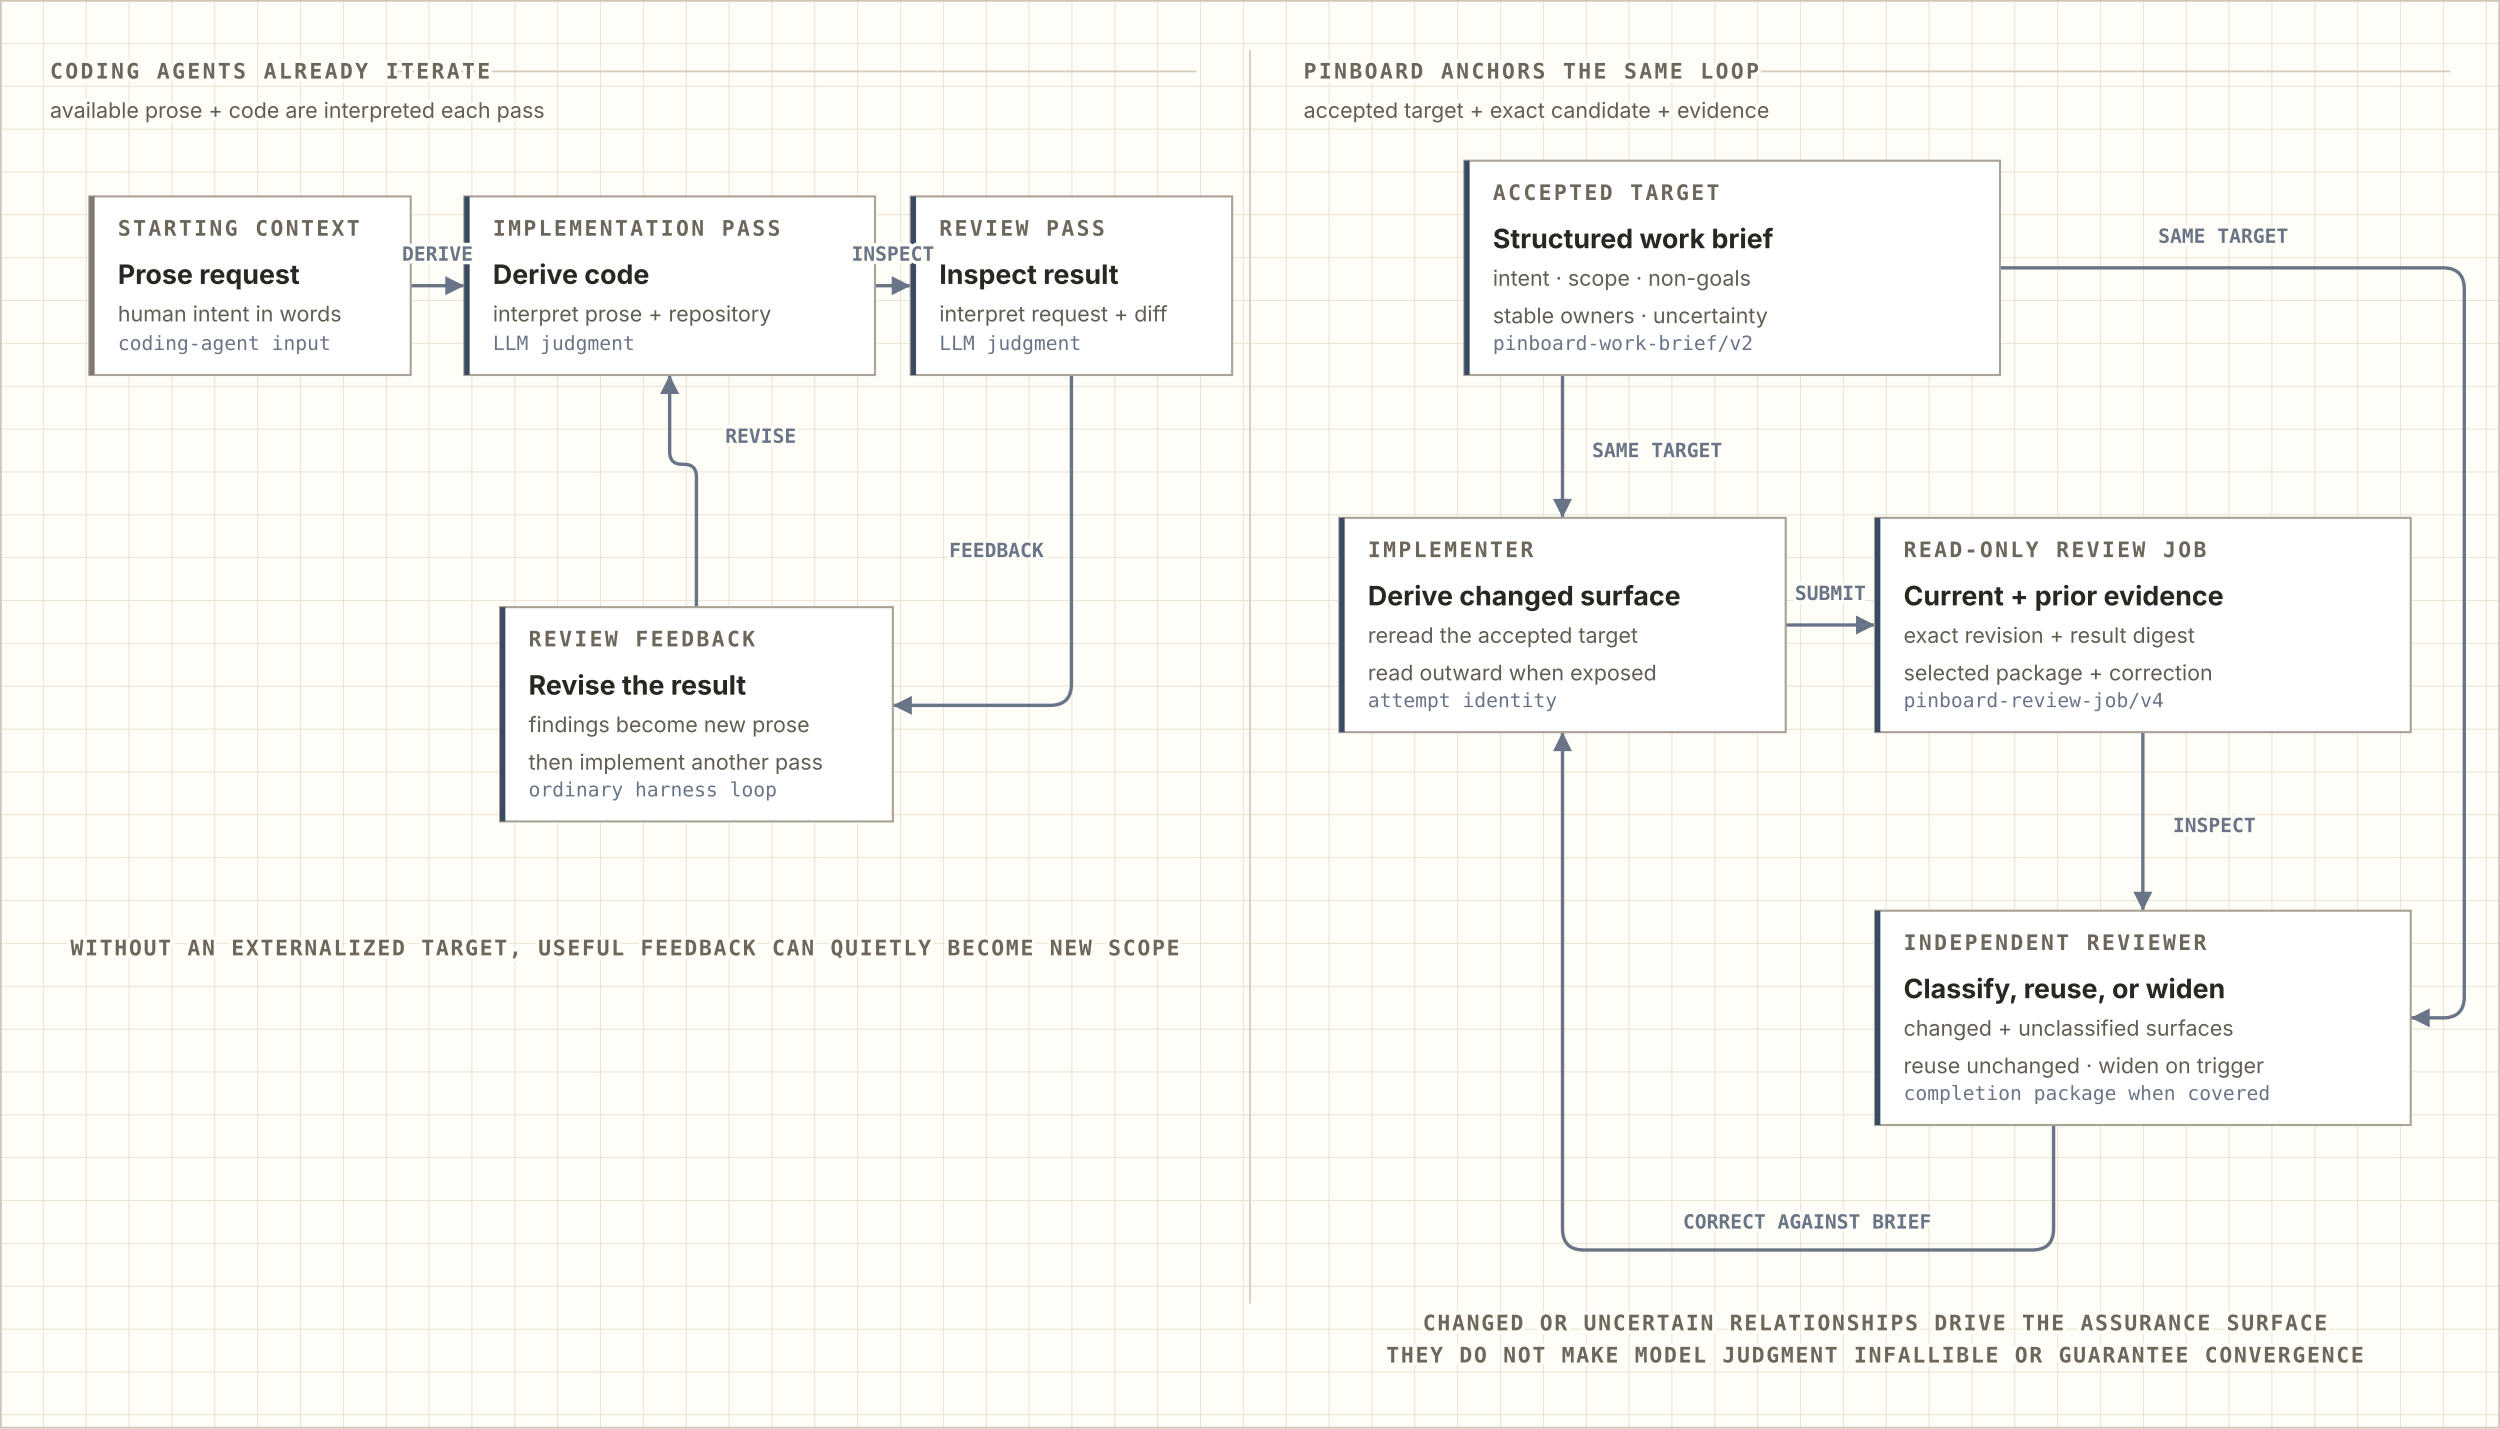
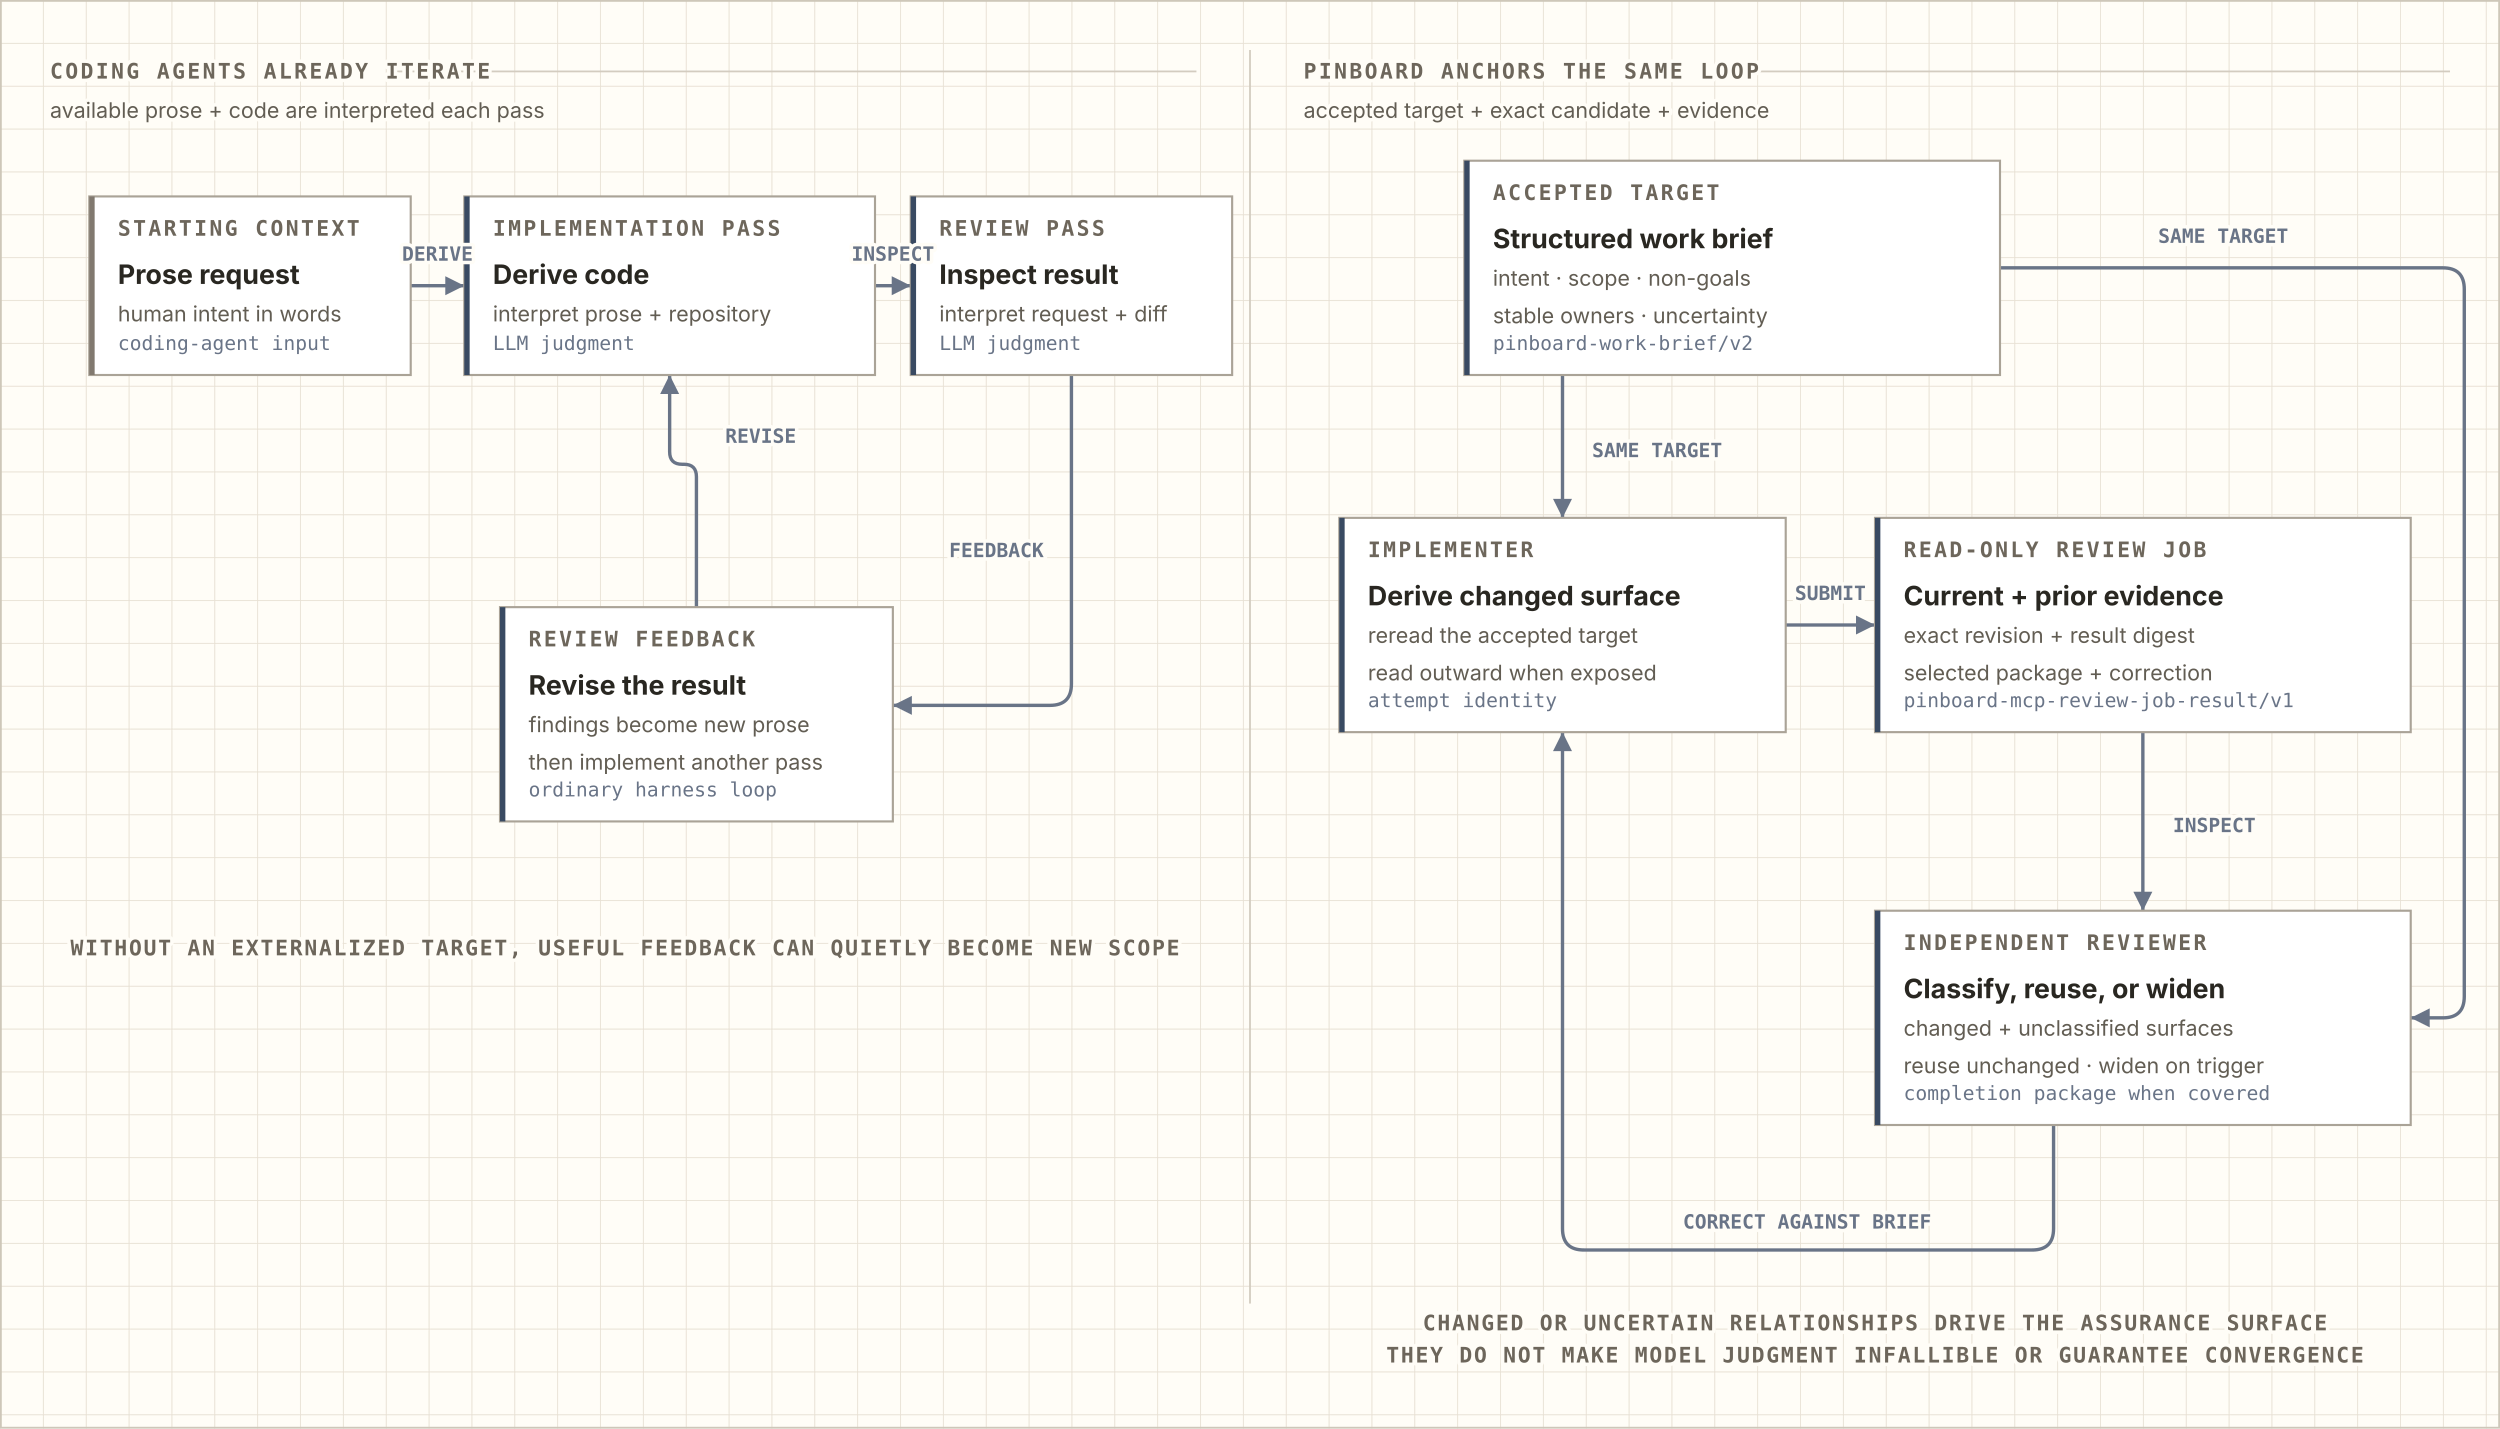
<svg xmlns="http://www.w3.org/2000/svg" role="img" aria-labelledby="title description" viewBox="0 0 1400 800">
  <defs>
    <pattern id="grid" width="24" height="24" patternUnits="userSpaceOnUse">
      <path d="M24 0H0V24" fill="none" stroke="#e8e1d5" stroke-width="1" />
    </pattern>
    <marker id="arrow" viewBox="0 0 10 10" refX="9" refY="5" markerWidth="7" markerHeight="7" orient="auto">
      <path d="M1 1L9 5L1 9Z" fill="#697487" />
    </marker>
    <style>
      text { font-family: ui-sans-serif, system-ui, -apple-system, BlinkMacSystemFont, "Segoe UI", sans-serif; fill: #292721; }
      .section-label, .box-label, .box-meta, .connector-label, .note-meta { font-family: ui-monospace, SFMono-Regular, Menlo, monospace; }
      .section-label, .box-label { font-size: 12px; font-weight: 700; letter-spacing: 0.11em; fill: #6d665b; }
      .section-subtitle { font-size: 12px; fill: #625d53; }
      .guide { stroke: #d3ccc0; stroke-width: 1; }
      .connector { fill: none; stroke: #697487; stroke-width: 1.9; stroke-linecap: round; }
      .connector-label { font-size: 11px; font-weight: 700; fill: #697487; }
      .box { fill: #fff; stroke: #aaa397; stroke-width: 1.2; }
      .box-title { font-size: 15px; font-weight: 700; }
      .box-body { font-size: 12px; fill: #625d53; }
      .box-meta { font-size: 11px; fill: #697487; }
      .note { fill: #625d53; }
      .note-meta { font-weight: 700; letter-spacing: 0.08em; fill: #6d665b; }
      .canvas-text { paint-order: stroke fill; stroke: #fffdf7; stroke-width: 4px; stroke-linejoin: round; }
    </style>
  </defs>
  <rect width="1400" height="800" fill="#fffdf7" />
  <rect width="1400" height="800" fill="url(#grid)" />
  <rect x="0.5" y="0.5" width="1399" height="799" fill="none" stroke="#cec7b9" />
  <line x1="220" y1="40" x2="670" y2="40" class="guide" />
  <line x1="980" y1="40" x2="1372" y2="40" class="guide" />
  <line x1="700" y1="28" x2="700" y2="730" class="guide" />
  <path d="M230 160L260 160" class="connector" marker-end="url(#arrow)" />
  <path d="M490 160L510 160" class="connector" marker-end="url(#arrow)" />
  <path d="M600 210L600 383Q600 395 588 395L500 395" class="connector" marker-end="url(#arrow)" />
  <path d="M390 340L390 267Q390 260 383 260L382 260Q375 260 375 253L375 210" class="connector" marker-end="url(#arrow)" />
  <path d="M875 210L875 290" class="connector" marker-end="url(#arrow)" />
  <path d="M1120 150L1368 150Q1380 150 1380 162L1380 558Q1380 570 1368 570L1350 570" class="connector" marker-end="url(#arrow)" />
  <path d="M1000 350L1050 350" class="connector" marker-end="url(#arrow)" />
  <path d="M1200 410L1200 510" class="connector" marker-end="url(#arrow)" />
  <path d="M1150 630L1150 688Q1150 700 1138 700L887 700Q875 700 875 688L875 410" class="connector" marker-end="url(#arrow)" />
  <rect x="50" y="110" width="180" height="100" class="box" />
  <rect x="50" y="110" width="3" height="100" fill="#81796f" />
  <rect x="260" y="110" width="230" height="100" class="box" />
  <rect x="260" y="110" width="3" height="100" fill="#394a62" />
  <rect x="510" y="110" width="180" height="100" class="box" />
  <rect x="510" y="110" width="3" height="100" fill="#394a62" />
  <rect x="280" y="340" width="220" height="120" class="box" />
  <rect x="280" y="340" width="3" height="120" fill="#394a62" />
  <rect x="820" y="90" width="300" height="120" class="box" />
  <rect x="820" y="90" width="3" height="120" fill="#394a62" />
  <rect x="750" y="290" width="250" height="120" class="box" />
  <rect x="750" y="290" width="3" height="120" fill="#394a62" />
  <rect x="1050" y="290" width="300" height="120" class="box" />
  <rect x="1050" y="290" width="3" height="120" fill="#394a62" />
  <rect x="1050" y="510" width="300" height="120" class="box" />
  <rect x="1050" y="510" width="3" height="120" fill="#394a62" />
  <text x="28" y="44" class="section-label canvas-text">CODING AGENTS ALREADY ITERATE</text>
  <text x="28" y="66" class="section-subtitle canvas-text">available prose + code are interpreted each pass</text>
  <text x="730" y="44" class="section-label canvas-text">PINBOARD ANCHORS THE SAME LOOP</text>
  <text x="730" y="66" class="section-subtitle canvas-text">accepted target + exact candidate + evidence</text>
  <text x="245" y="146" text-anchor="middle" class="connector-label canvas-text">DERIVE</text>
  <text x="500" y="146" text-anchor="middle" class="connector-label canvas-text">INSPECT</text>
  <text x="558" y="312" text-anchor="middle" class="connector-label canvas-text">FEEDBACK</text>
  <text x="426" y="248" text-anchor="middle" class="connector-label canvas-text">REVISE</text>
  <text x="928" y="256" text-anchor="middle" class="connector-label canvas-text">SAME TARGET</text>
  <text x="1245" y="136" text-anchor="middle" class="connector-label canvas-text">SAME TARGET</text>
  <text x="1025" y="336" text-anchor="middle" class="connector-label canvas-text">SUBMIT</text>
  <text x="1240" y="466" text-anchor="middle" class="connector-label canvas-text">INSPECT</text>
  <text x="1012" y="688" text-anchor="middle" class="connector-label canvas-text">CORRECT AGAINST BRIEF</text>
  <text x="66" y="132" class="box-label">STARTING CONTEXT</text>
  <text x="66" y="159" class="box-title">Prose request</text>
  <text x="66" y="180" class="box-body">human intent in words</text>
  <text x="66" y="196" class="box-meta">coding-agent input</text>
  <text x="276" y="132" class="box-label">IMPLEMENTATION PASS</text>
  <text x="276" y="159" class="box-title">Derive code</text>
  <text x="276" y="180" class="box-body">interpret prose + repository</text>
  <text x="276" y="196" class="box-meta">LLM judgment</text>
  <text x="526" y="132" class="box-label">REVIEW PASS</text>
  <text x="526" y="159" class="box-title">Inspect result</text>
  <text x="526" y="180" class="box-body">interpret request + diff</text>
  <text x="526" y="196" class="box-meta">LLM judgment</text>
  <text x="296" y="362" class="box-label">REVIEW FEEDBACK</text>
  <text x="296" y="389" class="box-title">Revise the result</text>
  <text x="296" y="410" class="box-body">findings become new prose</text>
  <text x="296" y="431" class="box-body">then implement another pass</text>
  <text x="296" y="446" class="box-meta">ordinary harness loop</text>
  <text x="836" y="112" class="box-label">ACCEPTED TARGET</text>
  <text x="836" y="139" class="box-title">Structured work brief</text>
  <text x="836" y="160" class="box-body">intent · scope · non-goals</text>
  <text x="836" y="181" class="box-body">stable owners · uncertainty</text>
  <text x="836" y="196" class="box-meta">pinboard-work-brief/v2</text>
  <text x="766" y="312" class="box-label">IMPLEMENTER</text>
  <text x="766" y="339" class="box-title">Derive changed surface</text>
  <text x="766" y="360" class="box-body">reread the accepted target</text>
  <text x="766" y="381" class="box-body">read outward when exposed</text>
  <text x="766" y="396" class="box-meta">attempt identity</text>
  <text x="1066" y="312" class="box-label">READ-ONLY REVIEW JOB</text>
  <text x="1066" y="339" class="box-title">Current + prior evidence</text>
  <text x="1066" y="360" class="box-body">exact revision + result digest</text>
  <text x="1066" y="381" class="box-body">selected package + correction</text>
-   <text x="1066" y="396" class="box-meta">pinboard-review-job/v4</text>
+   <text x="1066" y="396" class="box-meta">pinboard-mcp-review-job-result/v1</text>
  <text x="1066" y="532" class="box-label">INDEPENDENT REVIEWER</text>
  <text x="1066" y="559" class="box-title">Classify, reuse, or widen</text>
  <text x="1066" y="580" class="box-body">changed + unclassified surfaces</text>
  <text x="1066" y="601" class="box-body">reuse unchanged · widen on trigger</text>
  <text x="1066" y="616" class="box-meta">completion package when covered</text>
  <text x="350" y="535" text-anchor="middle" font-size="12" class="note-meta canvas-text">WITHOUT AN EXTERNALIZED TARGET, USEFUL FEEDBACK CAN QUIETLY BECOME NEW SCOPE</text>
  <text x="1050" y="745" text-anchor="middle" font-size="12" class="note-meta canvas-text">CHANGED OR UNCERTAIN RELATIONSHIPS DRIVE THE ASSURANCE SURFACE</text>
  <text x="1050" y="763" text-anchor="middle" font-size="12" class="note-meta canvas-text">THEY DO NOT MAKE MODEL JUDGMENT INFALLIBLE OR GUARANTEE CONVERGENCE</text>
</svg>
